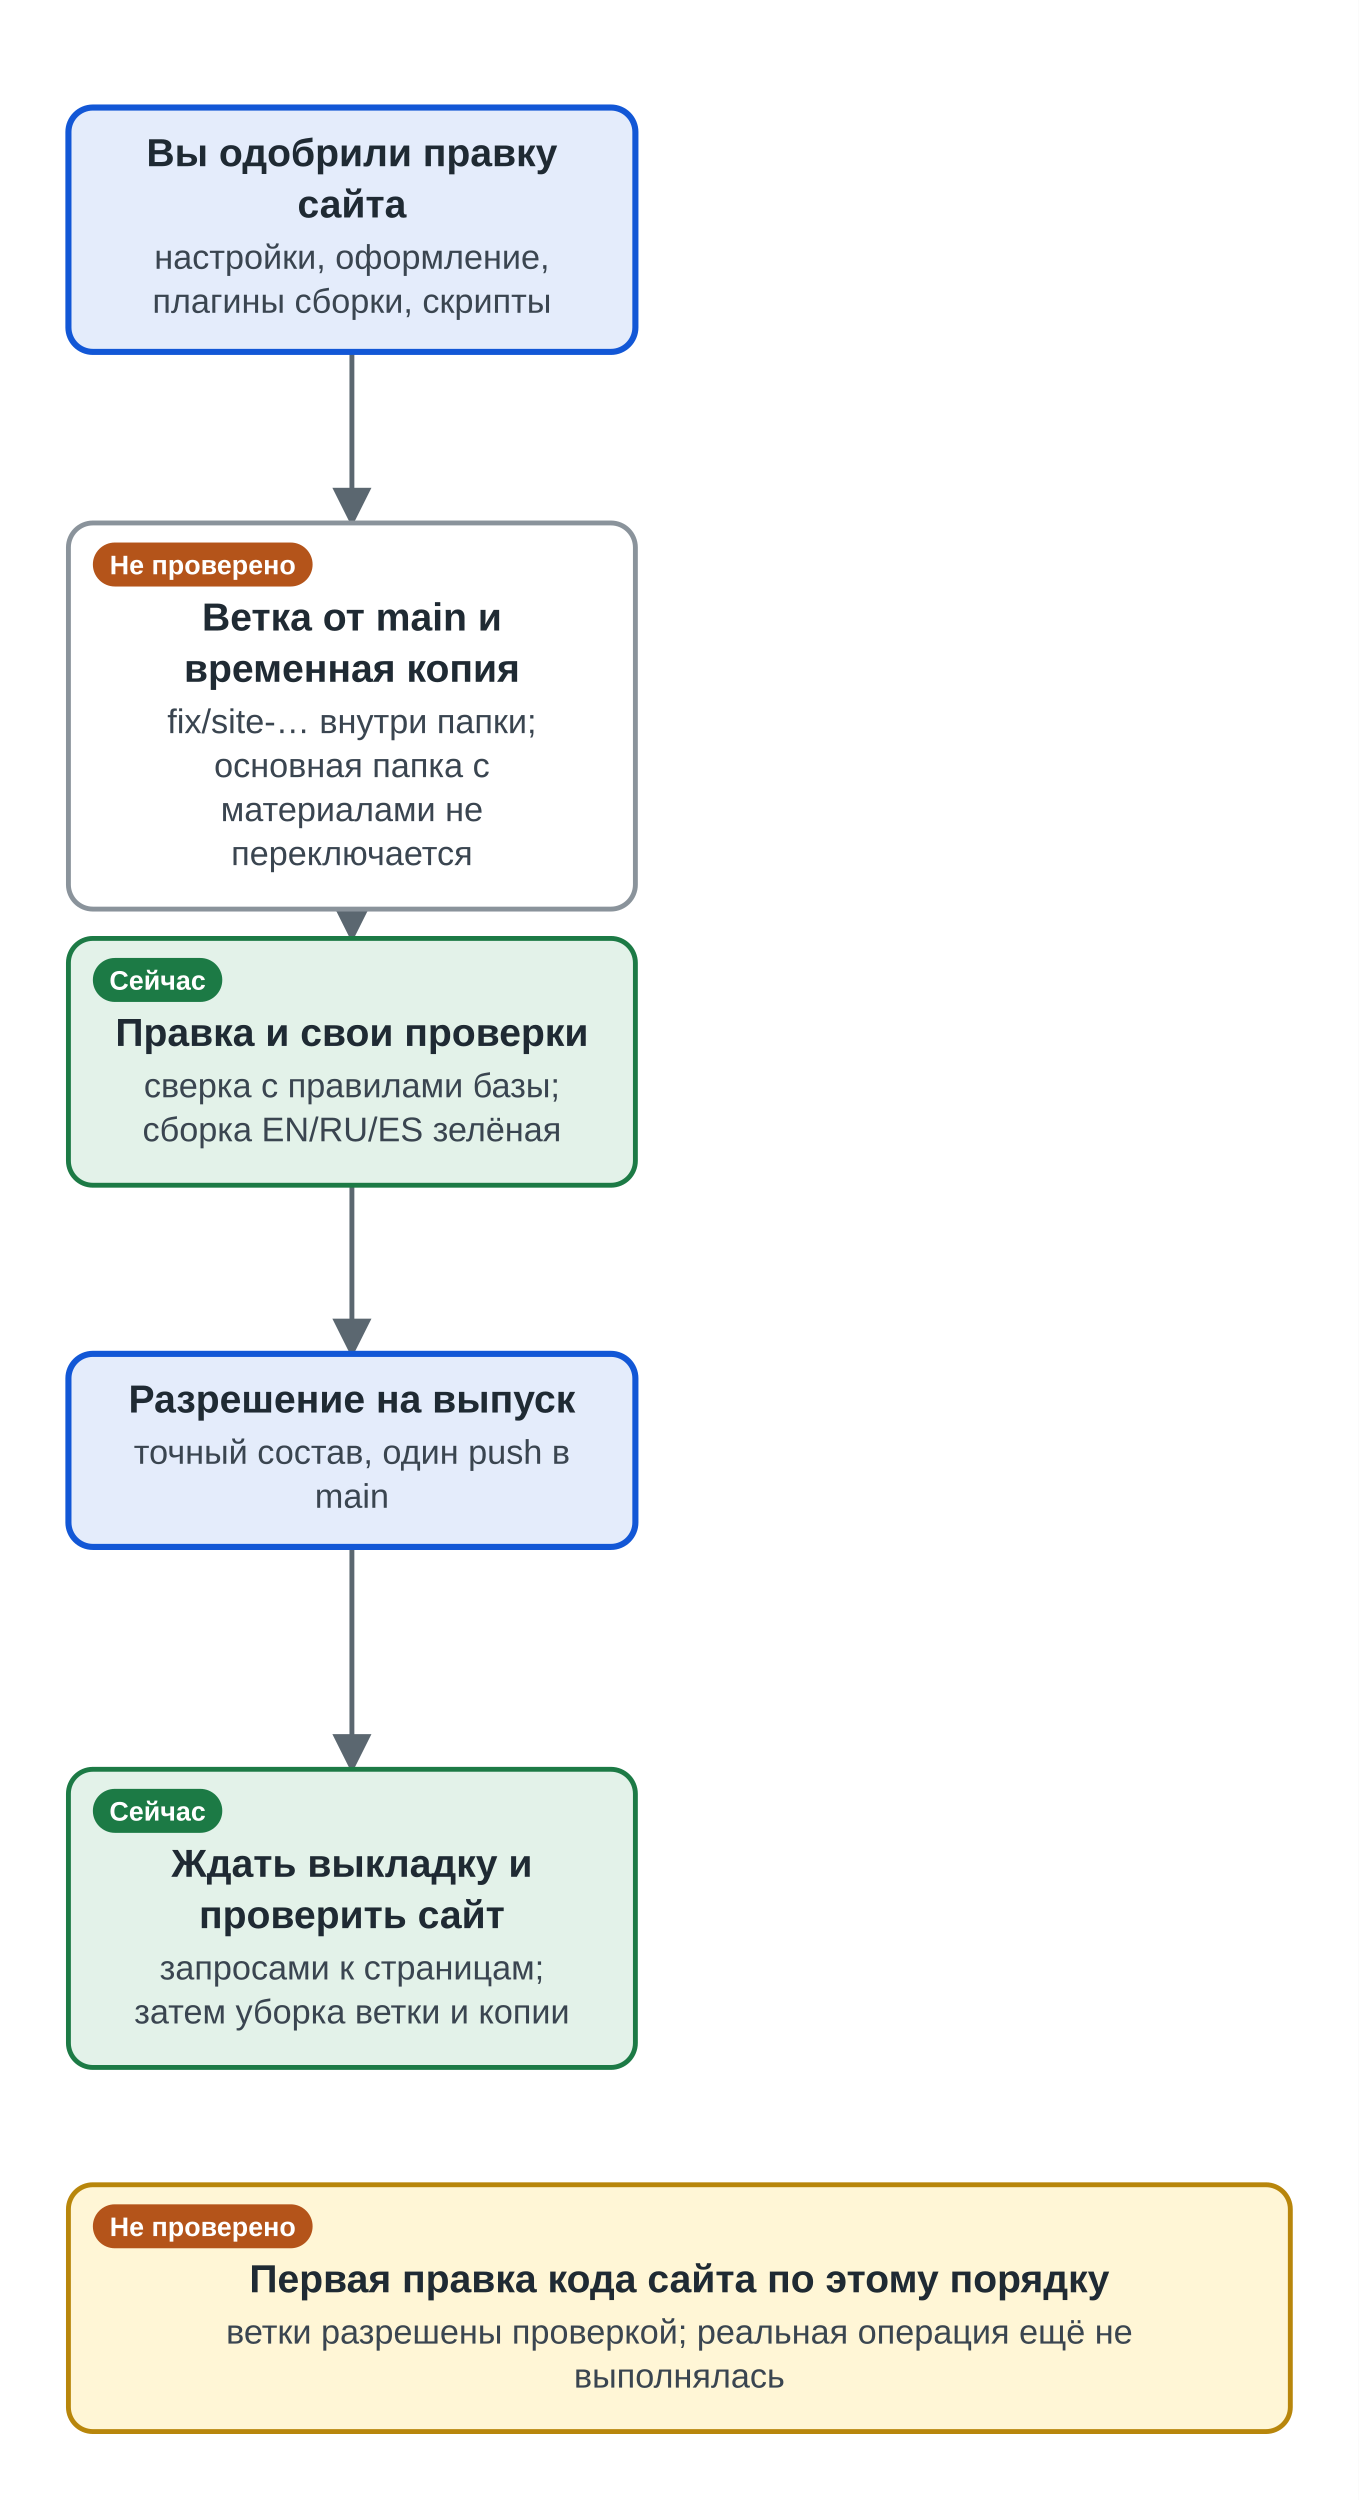
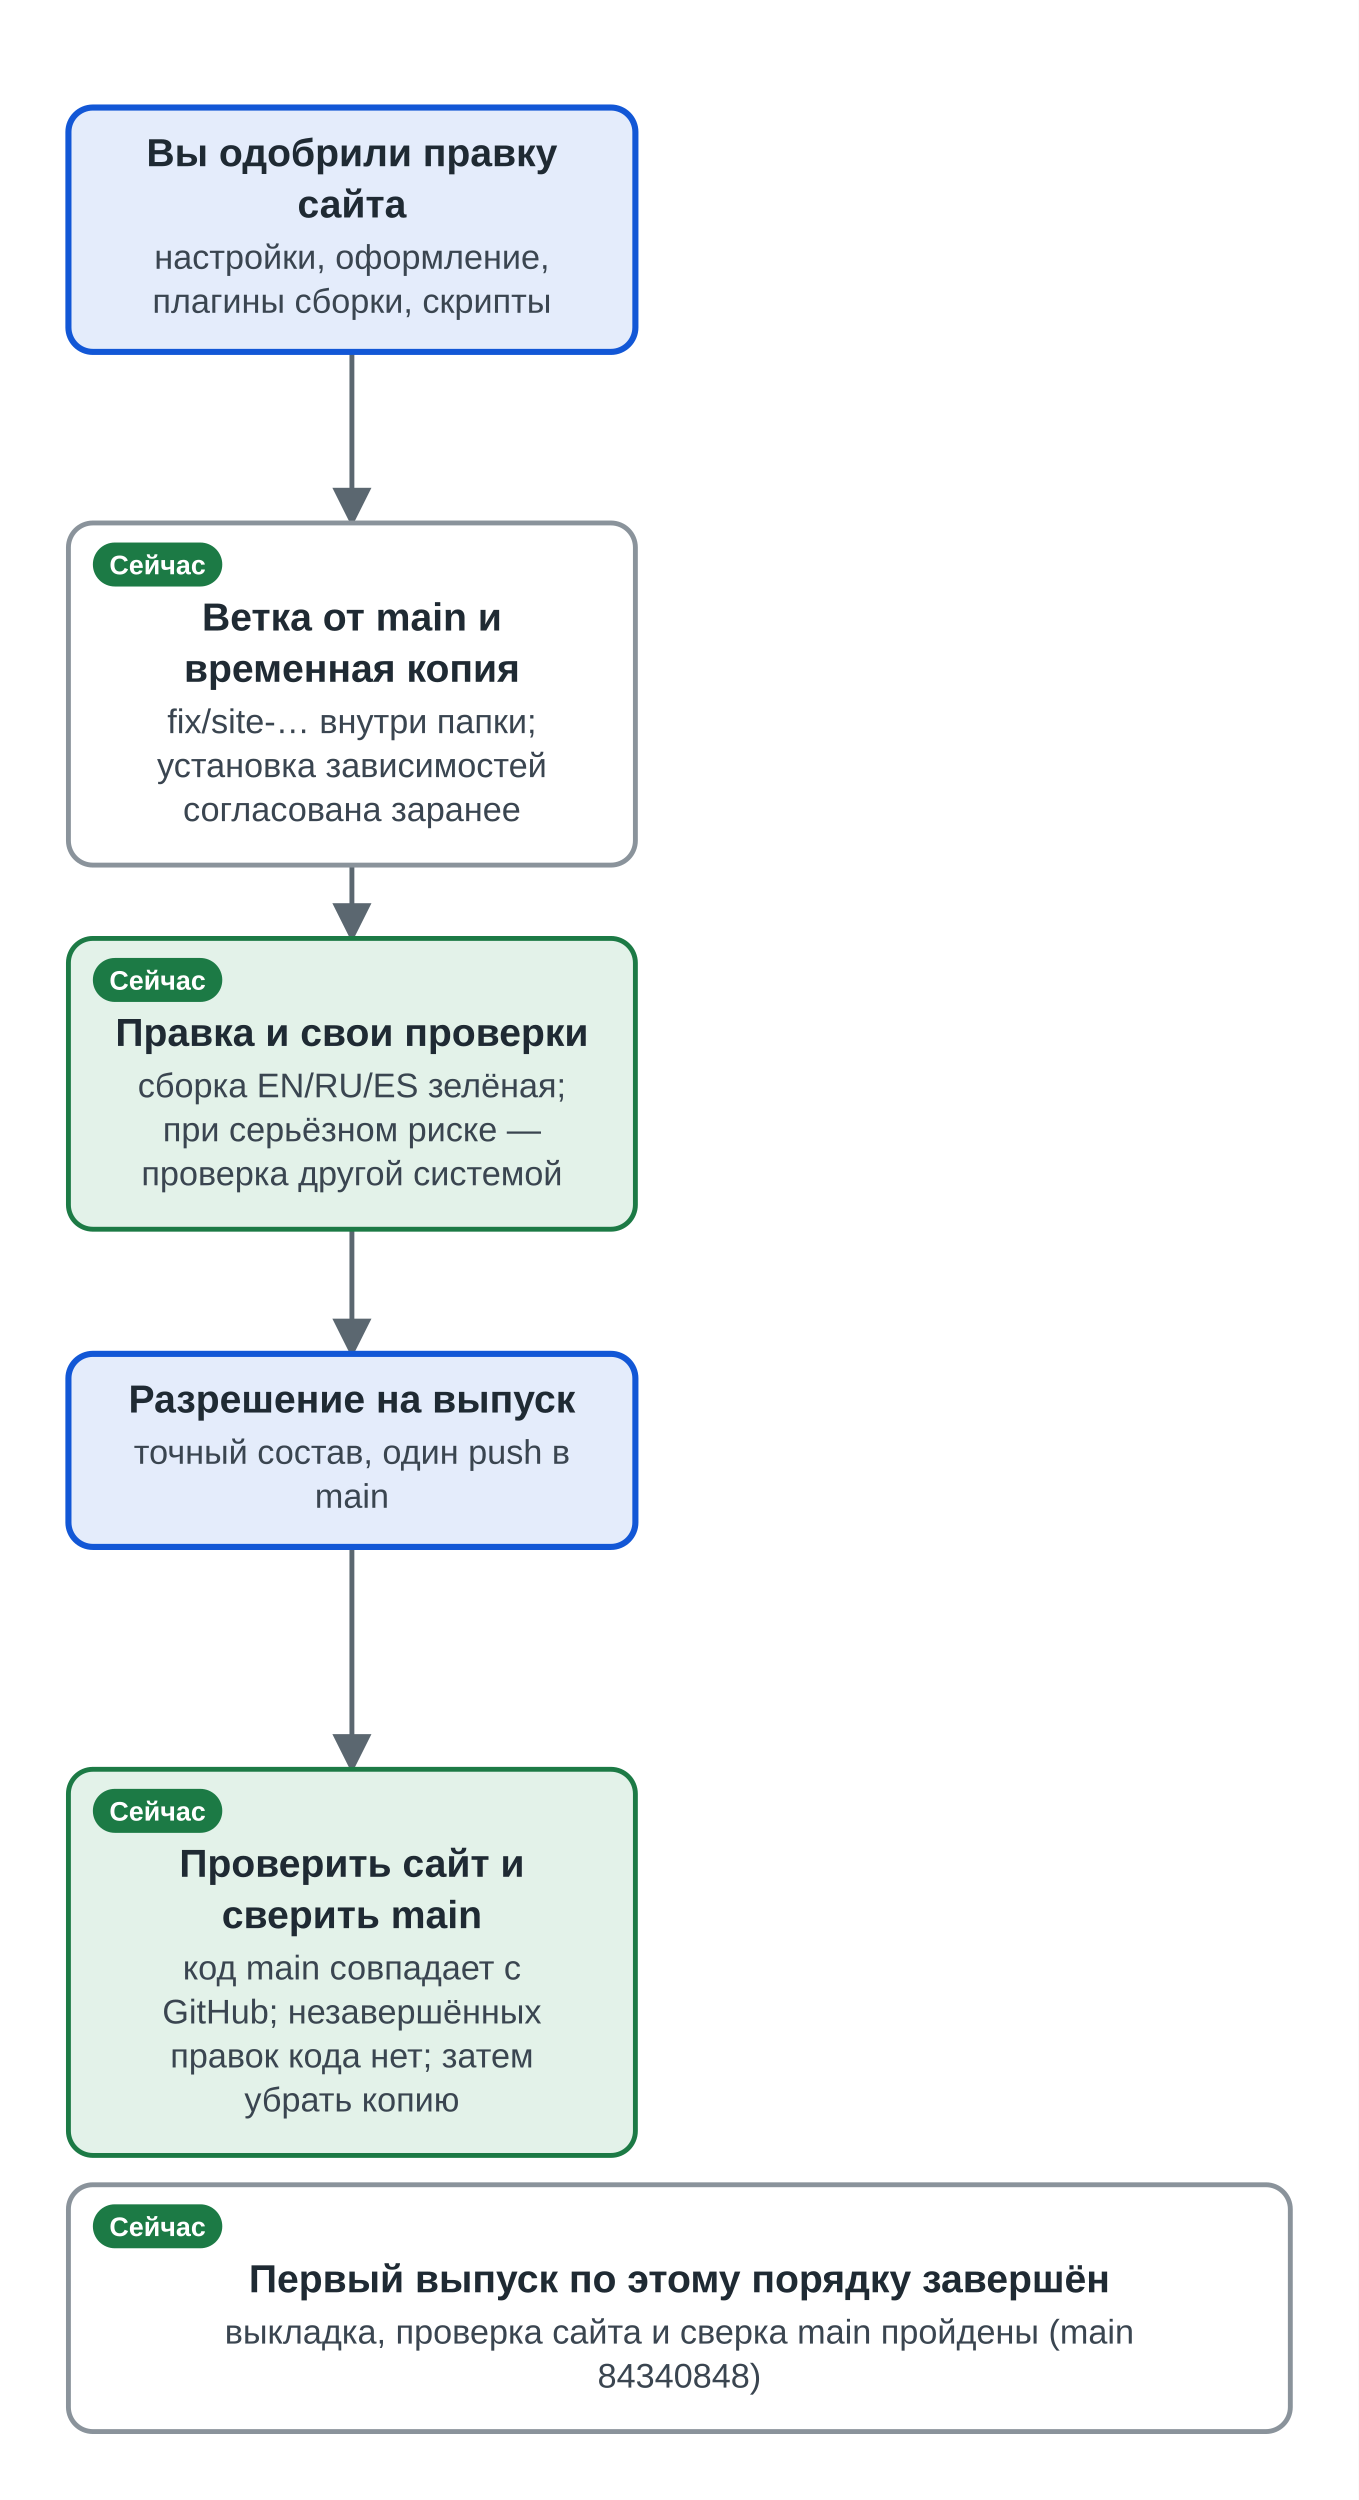
<svg xmlns="http://www.w3.org/2000/svg" viewBox="0 0 556 1023" width="556" height="1023" font-family="Segoe UI, Arial, sans-serif" font-size="16" role="img" aria-label="Код сайта Docusaurus: как меняем">
  <defs>
    <marker id="blog-site-v-arr" viewBox="0 0 10 10" refX="9" refY="5" markerWidth="8" markerHeight="8" orient="auto-start-reverse">
      <path d="M 0 0 L 10 5 L 0 10 z" fill="#5b6770" />
    </marker>
  </defs>
  <rect x="0" y="0" width="556" height="1023" fill="#ffffff" />
  <path d="M 144 144 L 144 214" fill="none" stroke="#5b6770" stroke-width="2" marker-end="url(#blog-site-v-arr)" />
-   <path d="M 144 372 L 144 384" fill="none" stroke="#5b6770" stroke-width="2" marker-end="url(#blog-site-v-arr)" />
-   <path d="M 144 485 L 144 554" fill="none" stroke="#5b6770" stroke-width="2" marker-end="url(#blog-site-v-arr)" />
+   <path d="M 144 354 L 144 384" fill="none" stroke="#5b6770" stroke-width="2" marker-end="url(#blog-site-v-arr)" />
+   <path d="M 144 503 L 144 554" fill="none" stroke="#5b6770" stroke-width="2" marker-end="url(#blog-site-v-arr)" />
  <path d="M 144 633 L 144 724" fill="none" stroke="#5b6770" stroke-width="2" marker-end="url(#blog-site-v-arr)" />
  <rect x="28" y="44" width="232" height="100" rx="10" fill="#e4ecfb" stroke="#1257d6" stroke-width="2.5" />
  <text x="144" y="68" text-anchor="middle" font-weight="700" fill="#1f2a33">Вы одобрили правку</text>
  <text x="144" y="89" text-anchor="middle" font-weight="700" fill="#1f2a33">сайта</text>
  <text x="144" y="110" text-anchor="middle" font-size="14" fill="#3a4550">настройки, оформление,</text>
  <text x="144" y="128" text-anchor="middle" font-size="14" fill="#3a4550">плагины сборки, скрипты</text>
-   <rect x="28" y="214" width="232" height="158" rx="10" fill="#ffffff" stroke="#8a939b" stroke-width="2" />
-   <rect x="38" y="222" width="89.92" height="18" rx="9" fill="#b4541a" />
-   <text x="82.96" y="235" text-anchor="middle" font-size="11" font-weight="700" fill="#fff">Не проверено</text>
+   <rect x="28" y="214" width="232" height="140" rx="10" fill="#ffffff" stroke="#8a939b" stroke-width="2" />
+   <rect x="38" y="222" width="52.96" height="18" rx="9" fill="#1c7a45" />
+   <text x="64.48" y="235" text-anchor="middle" font-size="11" font-weight="700" fill="#fff">Сейчас</text>
  <text x="144" y="258" text-anchor="middle" font-weight="700" fill="#1f2a33">Ветка от main и</text>
  <text x="144" y="279" text-anchor="middle" font-weight="700" fill="#1f2a33">временная копия</text>
  <text x="144" y="300" text-anchor="middle" font-size="14" fill="#3a4550">fix/site-… внутри папки;</text>
-   <text x="144" y="318" text-anchor="middle" font-size="14" fill="#3a4550">основная папка с</text>
-   <text x="144" y="336" text-anchor="middle" font-size="14" fill="#3a4550">материалами не</text>
-   <text x="144" y="354" text-anchor="middle" font-size="14" fill="#3a4550">переключается</text>
-   <rect x="28" y="384" width="232" height="101" rx="10" fill="#e3f2e9" stroke="#1c7a45" stroke-width="2" />
+   <text x="144" y="318" text-anchor="middle" font-size="14" fill="#3a4550">установка зависимостей</text>
+   <text x="144" y="336" text-anchor="middle" font-size="14" fill="#3a4550">согласована заранее</text>
+   <rect x="28" y="384" width="232" height="119" rx="10" fill="#e3f2e9" stroke="#1c7a45" stroke-width="2" />
  <rect x="38" y="392" width="52.96" height="18" rx="9" fill="#1c7a45" />
  <text x="64.48" y="405" text-anchor="middle" font-size="11" font-weight="700" fill="#fff">Сейчас</text>
  <text x="144" y="428" text-anchor="middle" font-weight="700" fill="#1f2a33">Правка и свои проверки</text>
-   <text x="144" y="449" text-anchor="middle" font-size="14" fill="#3a4550">сверка с правилами базы;</text>
-   <text x="144" y="467" text-anchor="middle" font-size="14" fill="#3a4550">сборка EN/RU/ES зелёная</text>
+   <text x="144" y="449" text-anchor="middle" font-size="14" fill="#3a4550">сборка EN/RU/ES зелёная;</text>
+   <text x="144" y="467" text-anchor="middle" font-size="14" fill="#3a4550">при серьёзном риске —</text>
+   <text x="144" y="485" text-anchor="middle" font-size="14" fill="#3a4550">проверка другой системой</text>
  <rect x="28" y="554" width="232" height="79" rx="10" fill="#e4ecfb" stroke="#1257d6" stroke-width="2.5" />
  <text x="144" y="578" text-anchor="middle" font-weight="700" fill="#1f2a33">Разрешение на выпуск</text>
  <text x="144" y="599" text-anchor="middle" font-size="14" fill="#3a4550">точный состав, один push в</text>
  <text x="144" y="617" text-anchor="middle" font-size="14" fill="#3a4550">main</text>
-   <rect x="28" y="724" width="232" height="122" rx="10" fill="#e3f2e9" stroke="#1c7a45" stroke-width="2" />
+   <rect x="28" y="724" width="232" height="158" rx="10" fill="#e3f2e9" stroke="#1c7a45" stroke-width="2" />
  <rect x="38" y="732" width="52.96" height="18" rx="9" fill="#1c7a45" />
  <text x="64.48" y="745" text-anchor="middle" font-size="11" font-weight="700" fill="#fff">Сейчас</text>
-   <text x="144" y="768" text-anchor="middle" font-weight="700" fill="#1f2a33">Ждать выкладку и</text>
-   <text x="144" y="789" text-anchor="middle" font-weight="700" fill="#1f2a33">проверить сайт</text>
-   <text x="144" y="810" text-anchor="middle" font-size="14" fill="#3a4550">запросами к страницам;</text>
-   <text x="144" y="828" text-anchor="middle" font-size="14" fill="#3a4550">затем уборка ветки и копии</text>
-   <rect x="28" y="894" width="500" height="101" rx="10" fill="#fff6d6" stroke="#b8860b" stroke-width="2" />
-   <rect x="38" y="902" width="89.92" height="18" rx="9" fill="#b4541a" />
-   <text x="82.96" y="915" text-anchor="middle" font-size="11" font-weight="700" fill="#fff">Не проверено</text>
-   <text x="278" y="938" text-anchor="middle" font-weight="700" fill="#1f2a33">Первая правка кода сайта по этому порядку</text>
-   <text x="278" y="959" text-anchor="middle" font-size="14" fill="#3a4550">ветки разрешены проверкой; реальная операция ещё не</text>
-   <text x="278" y="977" text-anchor="middle" font-size="14" fill="#3a4550">выполнялась</text>
+   <text x="144" y="768" text-anchor="middle" font-weight="700" fill="#1f2a33">Проверить сайт и</text>
+   <text x="144" y="789" text-anchor="middle" font-weight="700" fill="#1f2a33">сверить main</text>
+   <text x="144" y="810" text-anchor="middle" font-size="14" fill="#3a4550">код main совпадает с</text>
+   <text x="144" y="828" text-anchor="middle" font-size="14" fill="#3a4550">GitHub; незавершённых</text>
+   <text x="144" y="846" text-anchor="middle" font-size="14" fill="#3a4550">правок кода нет; затем</text>
+   <text x="144" y="864" text-anchor="middle" font-size="14" fill="#3a4550">убрать копию</text>
+   <rect x="28" y="894" width="500" height="101" rx="10" fill="#ffffff" stroke="#8a939b" stroke-width="2" />
+   <rect x="38" y="902" width="52.96" height="18" rx="9" fill="#1c7a45" />
+   <text x="64.48" y="915" text-anchor="middle" font-size="11" font-weight="700" fill="#fff">Сейчас</text>
+   <text x="278" y="938" text-anchor="middle" font-weight="700" fill="#1f2a33">Первый выпуск по этому порядку завершён</text>
+   <text x="278" y="959" text-anchor="middle" font-size="14" fill="#3a4550">выкладка, проверка сайта и сверка main пройдены (main</text>
+   <text x="278" y="977" text-anchor="middle" font-size="14" fill="#3a4550">84340848)</text>
</svg>
